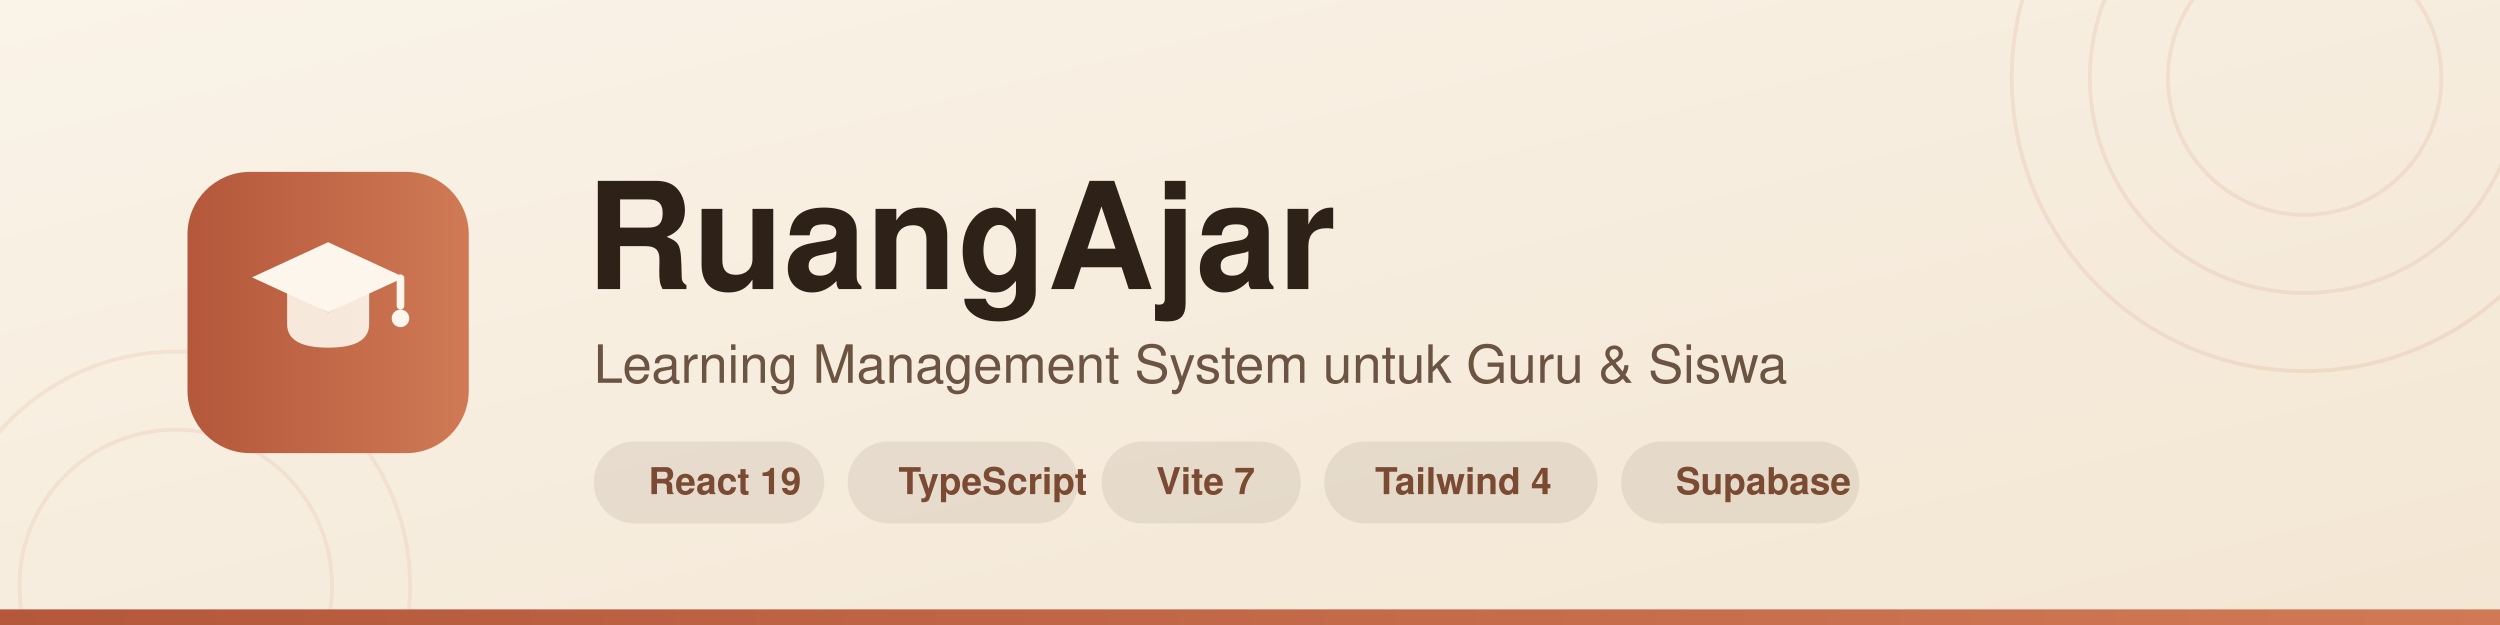
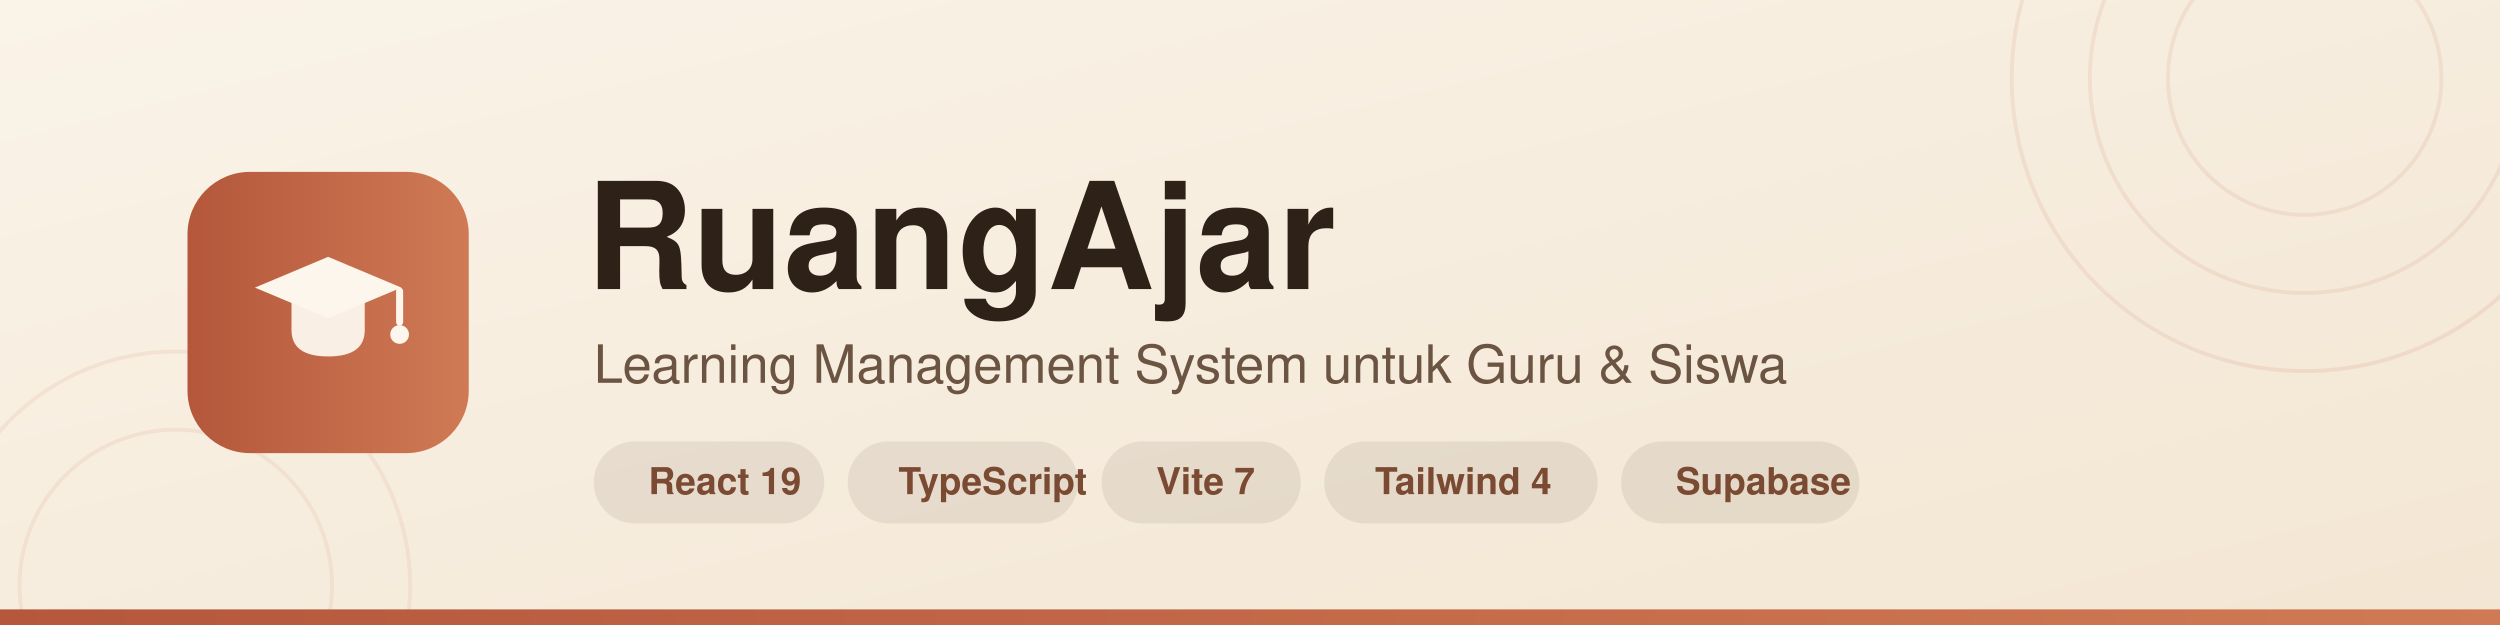
<svg xmlns="http://www.w3.org/2000/svg" width="1280" height="320" viewBox="0 0 1280 320" role="img" aria-label="RuangAjar banner">
  <defs>
    <linearGradient id="bg" x1="0" y1="0" x2="1" y2="1">
      <stop offset="0" stop-color="#faf3e8" />
      <stop offset="1" stop-color="#f3e6d3" />
    </linearGradient>
    <linearGradient id="accent" x1="0" y1="0" x2="1" y2="0">
      <stop offset="0" stop-color="#b4573b" />
      <stop offset="1" stop-color="#d07a55" />
    </linearGradient>
  </defs>
  <rect width="1280" height="320" fill="url(#bg)" />
  <g fill="none" stroke="#b4573b" stroke-opacity="0.10">
    <circle cx="1180" cy="40" r="150" stroke-width="2" />
    <circle cx="1180" cy="40" r="110" stroke-width="2" />
    <circle cx="1180" cy="40" r="70" stroke-width="2" />
  </g>
  <g fill="none" stroke="#b4573b" stroke-opacity="0.08">
    <circle cx="90" cy="300" r="120" stroke-width="2" />
    <circle cx="90" cy="300" r="80" stroke-width="2" />
  </g>
  <g transform="translate(96,88)">
    <rect width="144" height="144" rx="32" fill="url(#accent)" />
    <g fill="#fdf6ec" transform="translate(24,24) scale(1.5)">
-       <path d="M32 8 L58 20 L32 32 L6 20 Z" />
-       <path d="M18 25 L18 36 Q18 44 32 44 Q46 44 46 36 L46 25 L32 32 Z" opacity="0.9" />
-       <rect x="55.4" y="19" width="2.6" height="12" rx="1.3" />
-       <circle cx="56.7" cy="34" r="3" />
+       <path d="M32 13 L57 23.5 L32 34 L7 23.5 Z" />
+       <path d="M19.5 27.5 L19.5 38 Q19.5 47 32 47 Q44.5 47 44.5 38 L44.5 27.5 L32 33.2 Z" opacity="0.95" />
+       <rect x="55.2" y="23.5" width="2.4" height="13" rx="1.2" />
+       <circle cx="56.4" cy="39.5" r="3.2" />
    </g>
  </g>
  <text x="300" y="148" font-family="Segoe UI, Helvetica, Arial, sans-serif" font-size="76" font-weight="700" fill="#2e2117">RuangAjar</text>
  <text x="304" y="196" font-family="Segoe UI, Helvetica, Arial, sans-serif" font-size="27" fill="#6b5442">Learning Management System untuk Guru &amp; Siswa</text>
  <g font-family="Segoe UI, Helvetica, Arial, sans-serif" font-size="19" font-weight="600">
    <rect x="304" y="226" width="118" height="42" rx="21" fill="#2e2117" fill-opacity="0.08" />
    <text x="332" y="253" fill="#7a4a33">React 19</text>
    <rect x="434" y="226" width="118" height="42" rx="21" fill="#2e2117" fill-opacity="0.08" />
    <text x="460" y="253" fill="#7a4a33">TypeScript</text>
    <rect x="564" y="226" width="102" height="42" rx="21" fill="#2e2117" fill-opacity="0.08" />
    <text x="592" y="253" fill="#7a4a33">Vite 7</text>
    <rect x="678" y="226" width="140" height="42" rx="21" fill="#2e2117" fill-opacity="0.08" />
    <text x="704" y="253" fill="#7a4a33">Tailwind 4</text>
    <rect x="830" y="226" width="122" height="42" rx="21" fill="#2e2117" fill-opacity="0.08" />
    <text x="858" y="253" fill="#7a4a33">Supabase</text>
  </g>
  <rect x="0" y="312" width="1280" height="8" fill="url(#accent)" />
</svg>
